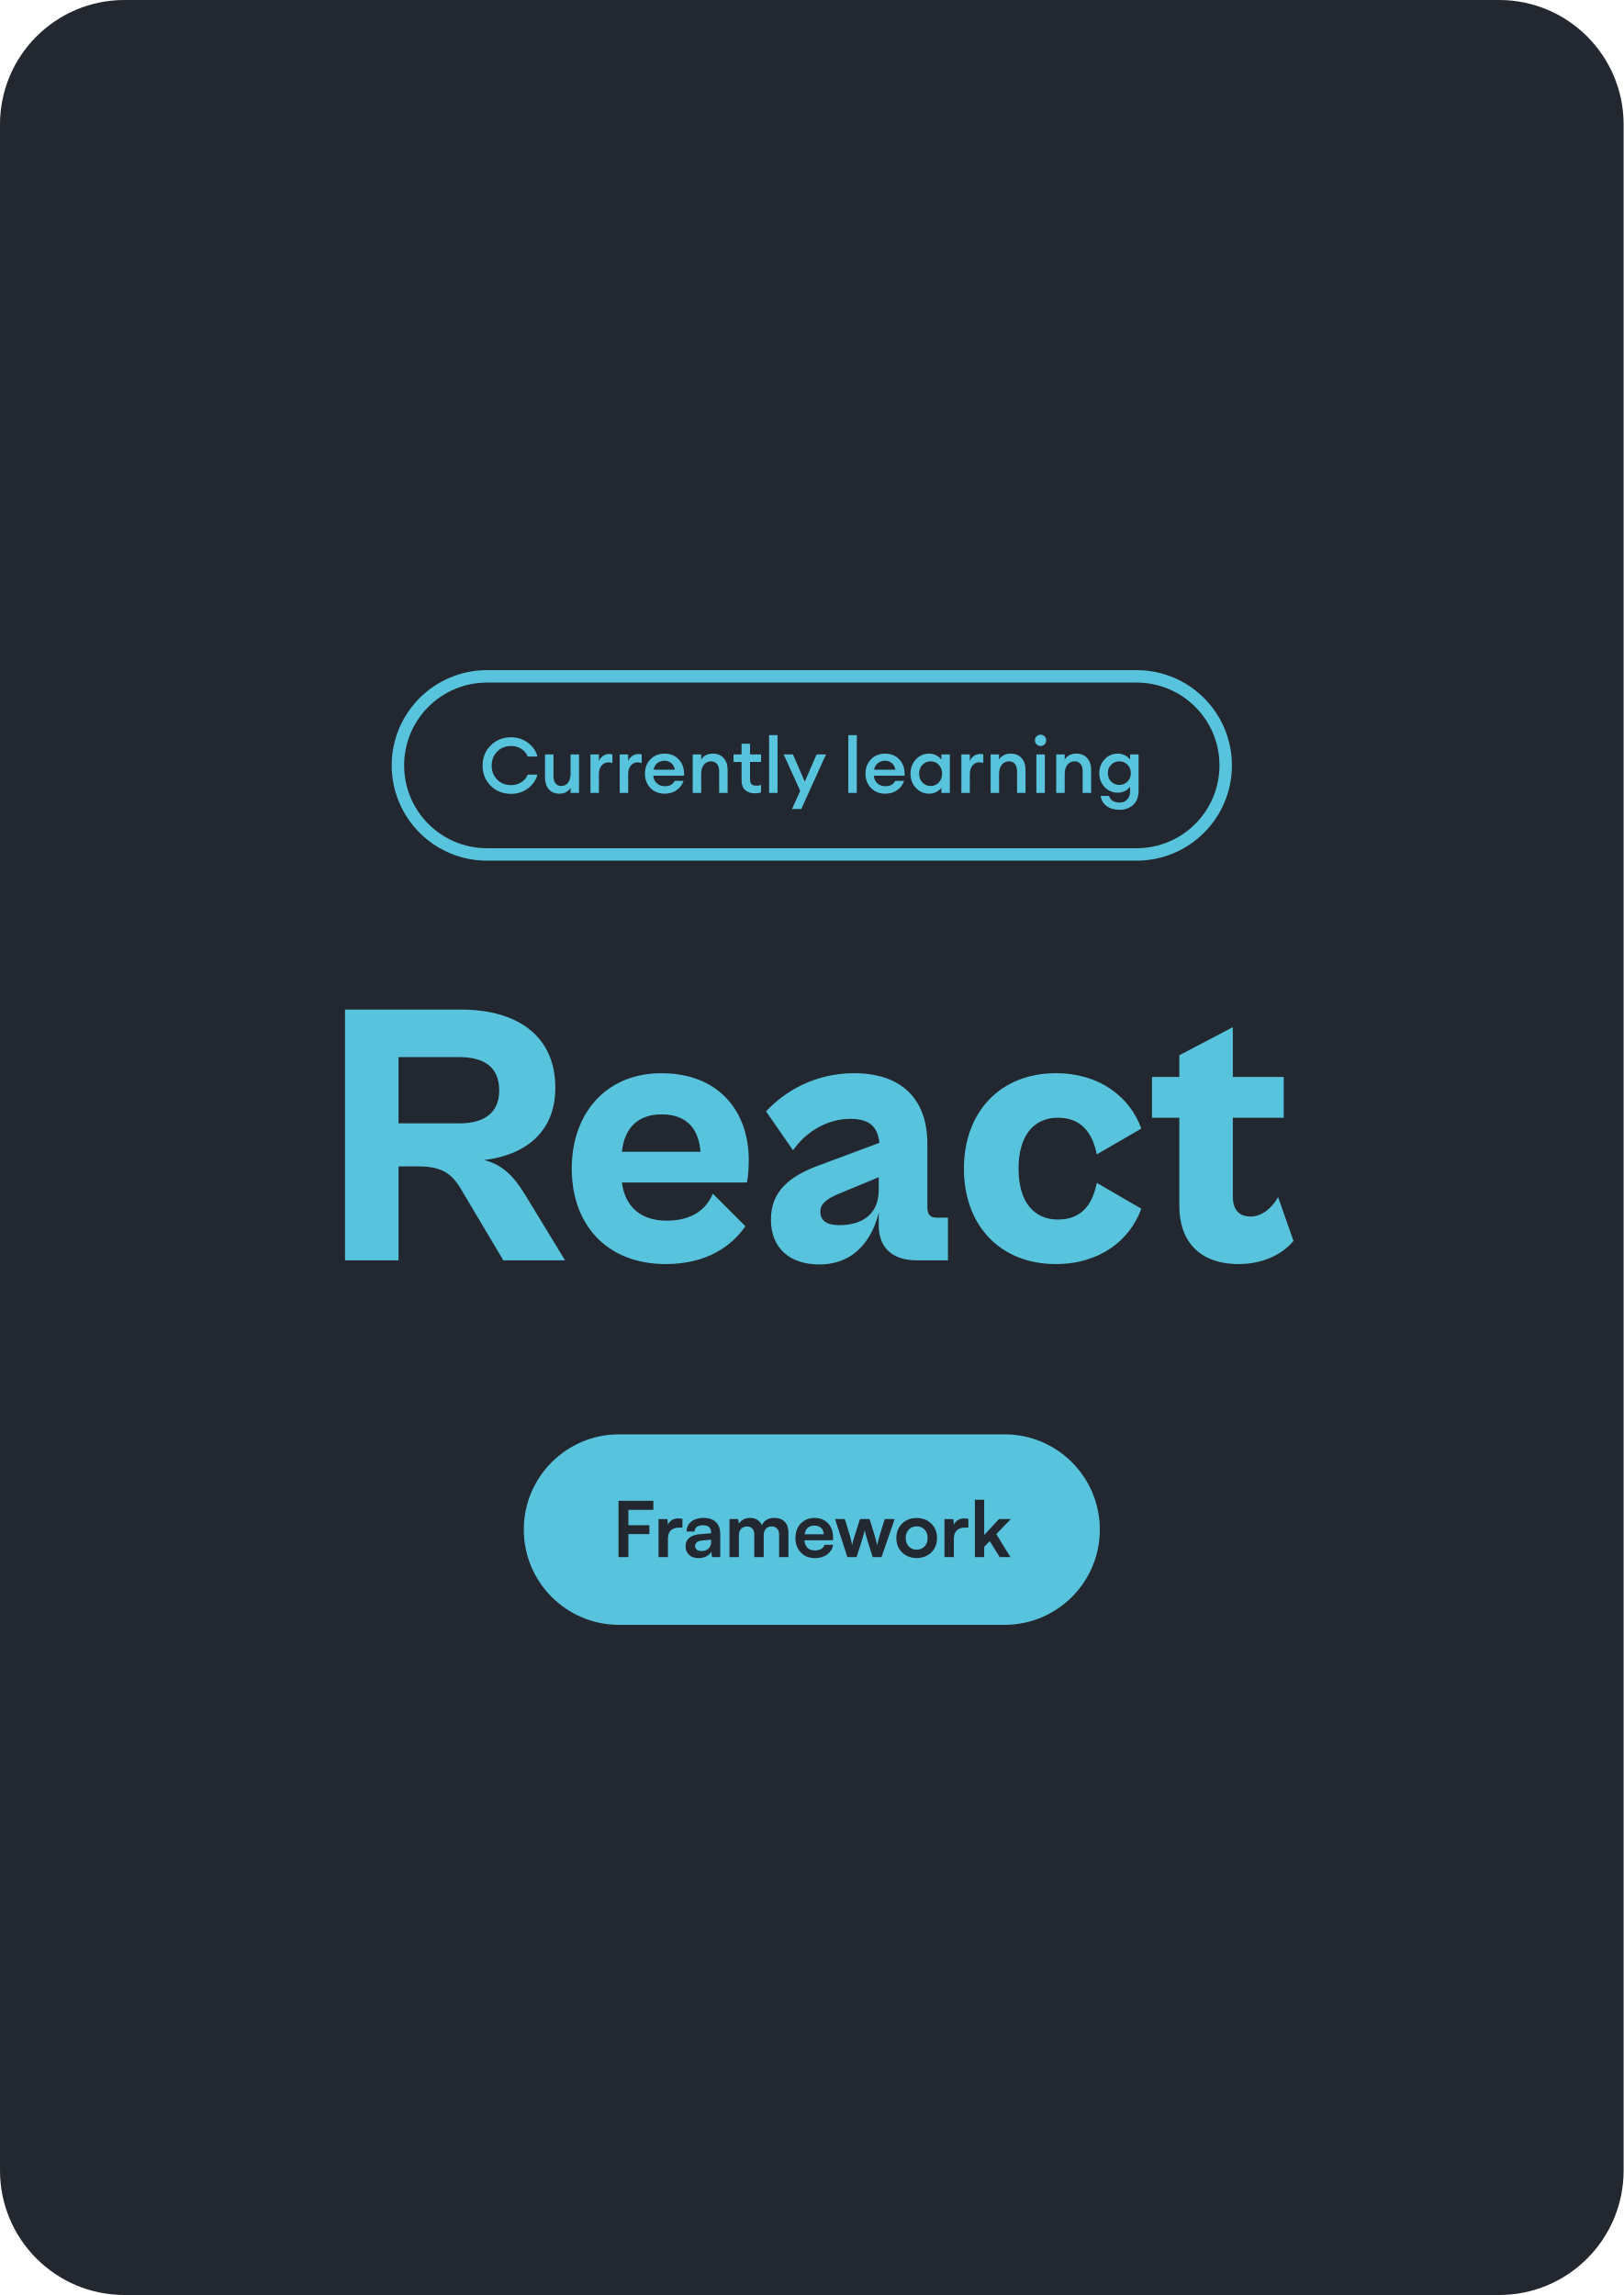
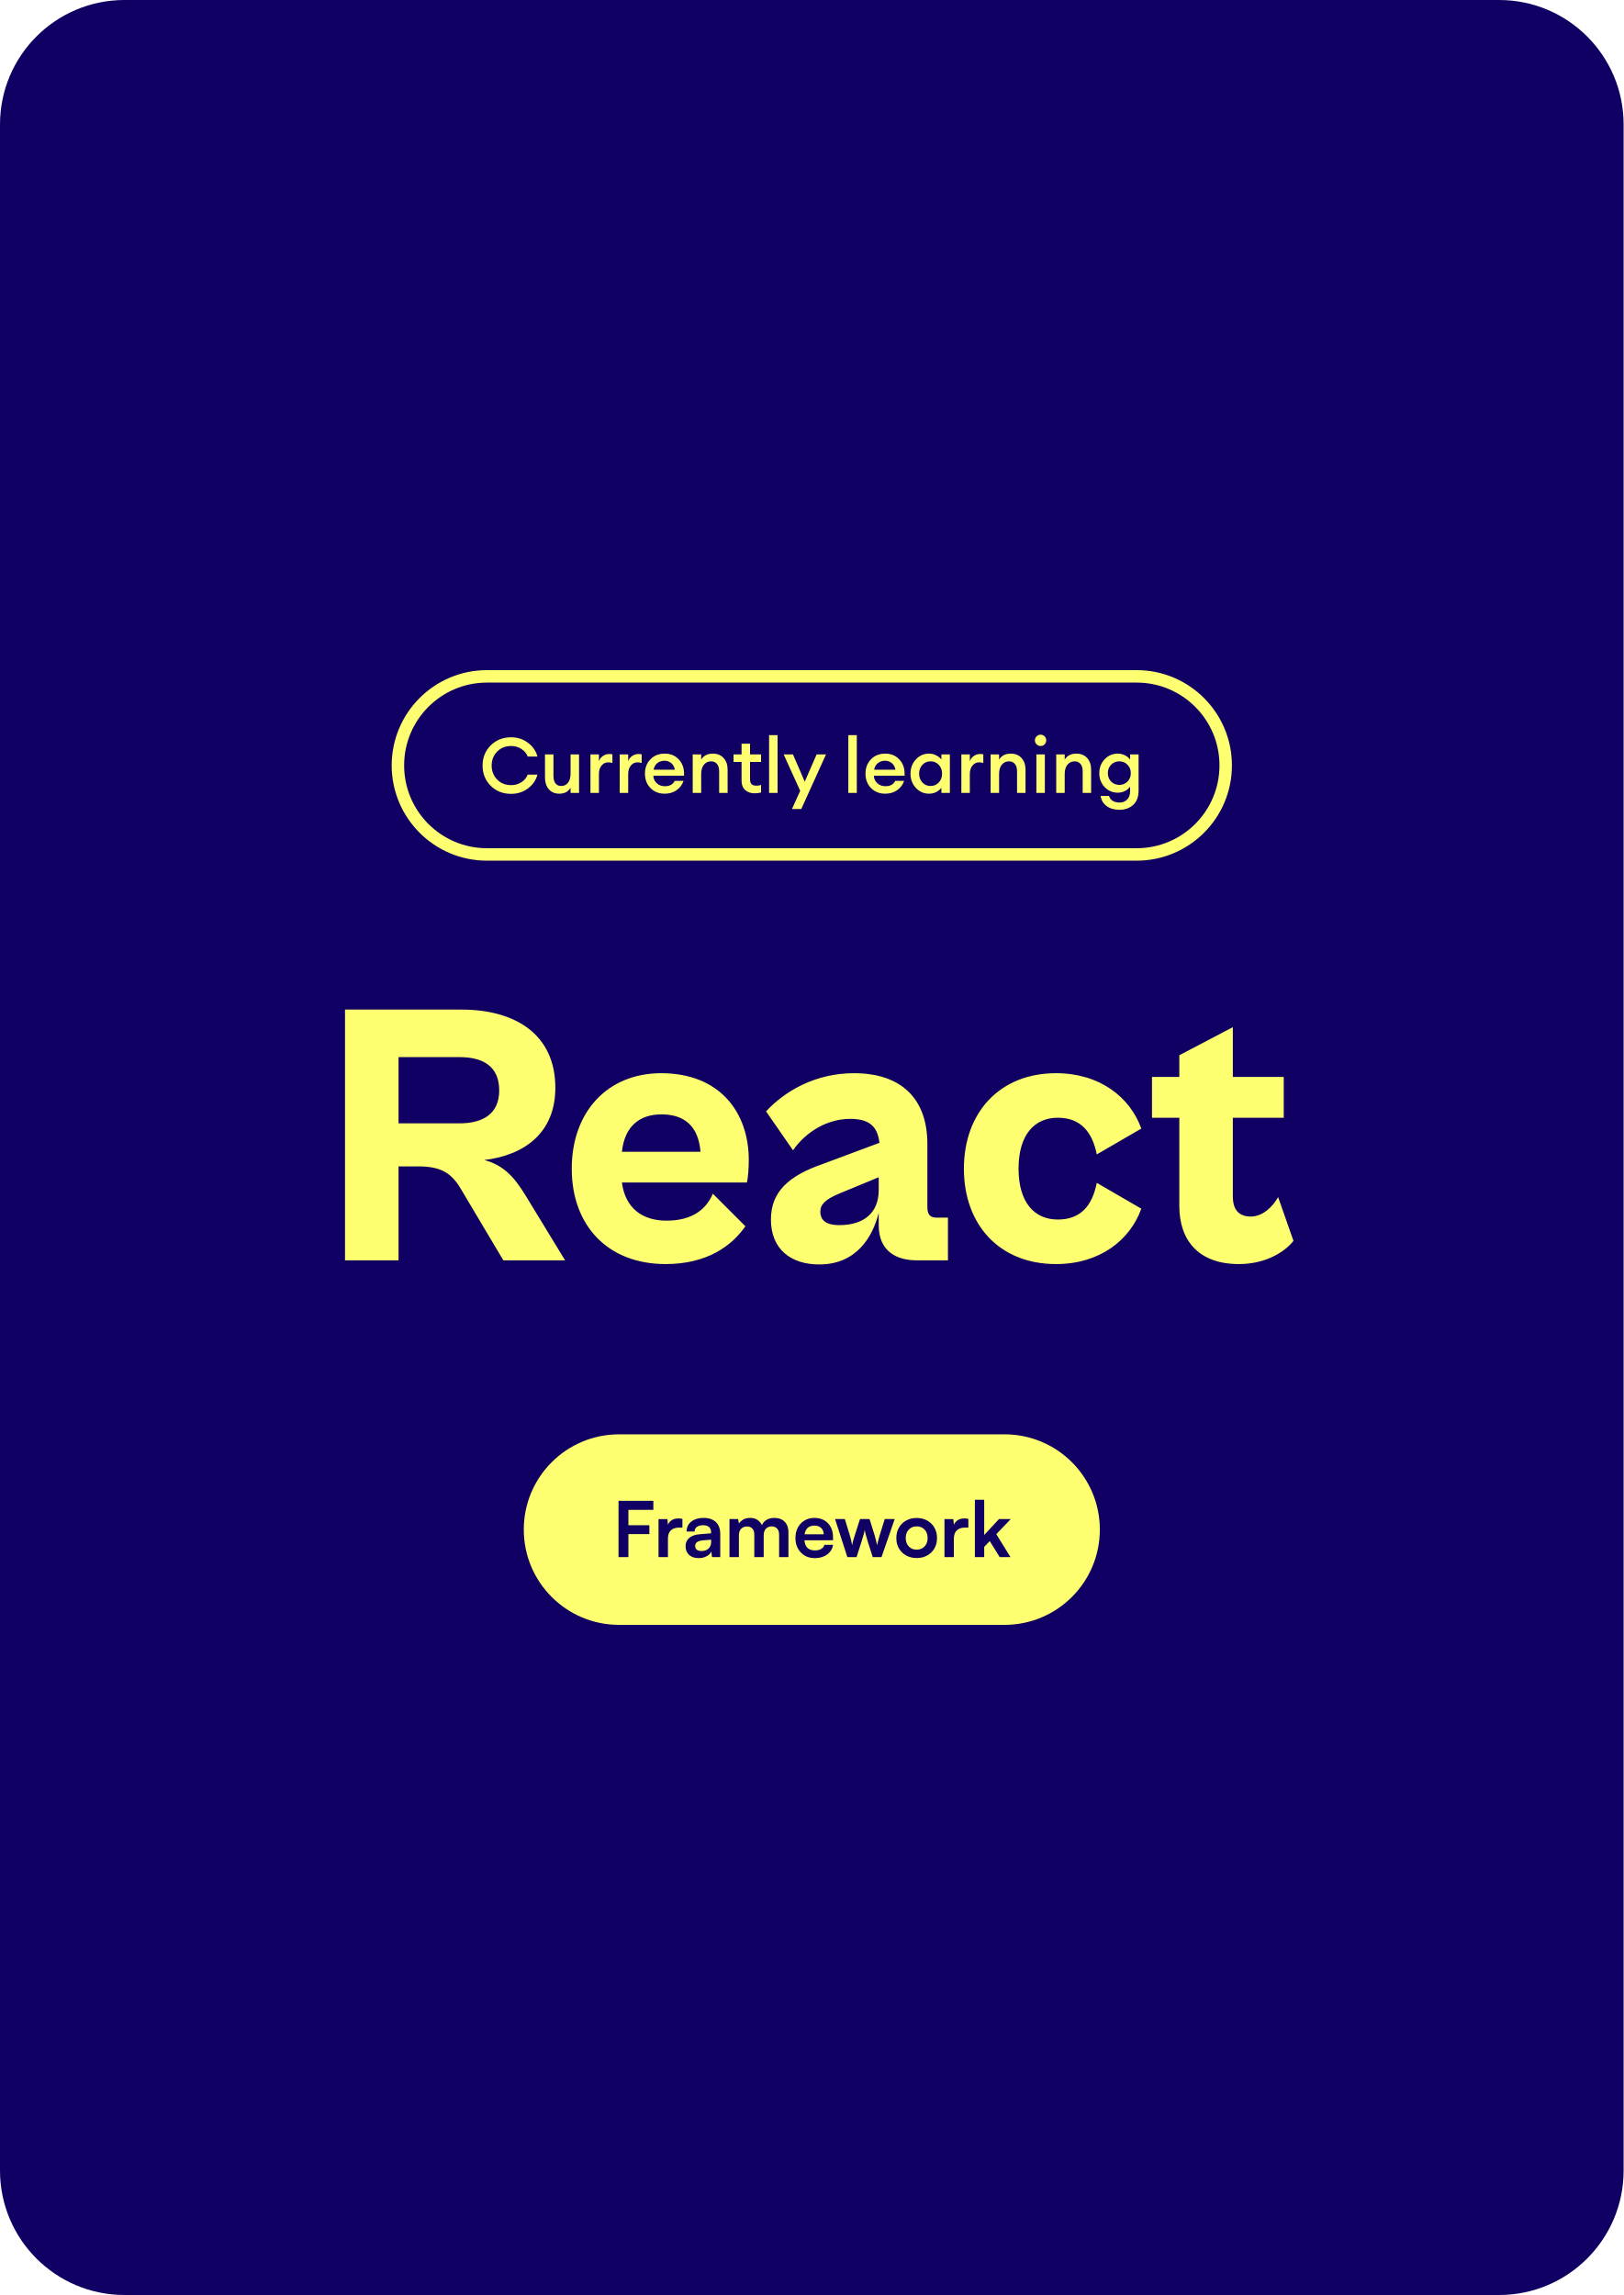
<svg xmlns="http://www.w3.org/2000/svg" width="295" height="417" viewBox="0 0 295 417" fill="none">
-   <rect width="295" height="417" rx="22.618" fill="#23272F" />
-   <rect x="72.298" y="122.895" width="150.403" height="32.356" rx="16.178" stroke="#58C3DC" stroke-width="2.262" />
-   <path d="M92.859 144.241C91.375 144.241 90.138 143.751 89.149 142.771C88.169 141.782 87.679 140.559 87.679 139.103C87.679 137.647 88.169 136.429 89.149 135.449C90.138 134.46 91.375 133.965 92.859 133.965C94.035 133.965 95.061 134.301 95.939 134.973C96.826 135.636 97.395 136.466 97.647 137.465H95.883C95.668 136.896 95.285 136.434 94.735 136.079C94.184 135.724 93.559 135.547 92.859 135.547C91.832 135.547 90.987 135.888 90.325 136.569C89.662 137.25 89.331 138.095 89.331 139.103C89.331 140.111 89.662 140.956 90.325 141.637C90.987 142.318 91.832 142.659 92.859 142.659C93.559 142.659 94.184 142.482 94.735 142.127C95.285 141.772 95.668 141.31 95.883 140.741H97.647C97.395 141.74 96.826 142.575 95.939 143.247C95.061 143.91 94.035 144.241 92.859 144.241ZM101.625 144.213C100.822 144.213 100.188 143.947 99.721 143.415C99.254 142.874 99.021 142.155 99.021 141.259V137.073H100.561V141.007C100.561 141.567 100.682 142.01 100.925 142.337C101.168 142.654 101.513 142.813 101.961 142.813C102.484 142.813 102.899 142.617 103.207 142.225C103.515 141.824 103.669 141.254 103.669 140.517V137.073H105.209V144.073H103.669V143.121C103.258 143.849 102.577 144.213 101.625 144.213ZM107.281 144.073V137.073H108.821V138.319C108.952 137.927 109.19 137.61 109.535 137.367C109.89 137.124 110.268 137.003 110.669 137.003C110.912 137.003 111.112 137.022 111.271 137.059V138.641C111.047 138.557 110.79 138.515 110.501 138.515C110.034 138.515 109.638 138.706 109.311 139.089C108.984 139.462 108.821 139.985 108.821 140.657V144.073H107.281ZM112.599 144.073V137.073H114.139V138.319C114.27 137.927 114.508 137.61 114.853 137.367C115.208 137.124 115.586 137.003 115.987 137.003C116.23 137.003 116.431 137.022 116.589 137.059V138.641C116.365 138.557 116.109 138.515 115.819 138.515C115.353 138.515 114.956 138.706 114.629 139.089C114.303 139.462 114.139 139.985 114.139 140.657V144.073H112.599ZM120.766 144.213C119.72 144.213 118.862 143.872 118.19 143.191C117.518 142.5 117.182 141.628 117.182 140.573C117.182 139.518 117.513 138.65 118.176 137.969C118.838 137.278 119.706 136.933 120.78 136.933C121.862 136.933 122.735 137.311 123.398 138.067C124.06 138.814 124.354 139.775 124.28 140.951H118.708C118.726 141.492 118.932 141.945 119.324 142.309C119.716 142.673 120.215 142.855 120.822 142.855C121.68 142.855 122.268 142.528 122.586 141.875H124.196C123.981 142.556 123.57 143.116 122.964 143.555C122.357 143.994 121.624 144.213 120.766 144.213ZM120.738 138.221C120.234 138.221 119.8 138.366 119.436 138.655C119.081 138.935 118.852 139.336 118.75 139.859H122.628C122.516 139.318 122.287 138.912 121.942 138.641C121.596 138.361 121.195 138.221 120.738 138.221ZM125.861 144.073V137.073H127.401V138.025C127.84 137.297 128.549 136.933 129.529 136.933C130.341 136.933 130.99 137.199 131.475 137.731C131.961 138.263 132.203 138.972 132.203 139.859V144.073H130.663V140.111C130.663 139.551 130.533 139.117 130.271 138.809C130.01 138.492 129.655 138.333 129.207 138.333C128.675 138.333 128.241 138.534 127.905 138.935C127.569 139.336 127.401 139.901 127.401 140.629V144.073H125.861ZM137.13 144.143C136.42 144.143 135.842 143.947 135.394 143.555C134.955 143.154 134.736 142.575 134.736 141.819V138.445H133.28V137.073H134.736V135.127H136.276V137.073H138.278V138.445H136.276V141.567C136.276 141.996 136.369 142.304 136.556 142.491C136.742 142.668 137.041 142.757 137.452 142.757C137.788 142.757 138.063 142.71 138.278 142.617V143.989C137.942 144.092 137.559 144.143 137.13 144.143ZM139.738 144.073V133.573H141.278V144.073H139.738ZM145.588 146.999H143.894L145.392 143.695L142.382 137.073H144.076L146.218 142.029L148.374 137.073H150.082L145.588 146.999ZM154.135 144.073V133.573H155.675V144.073H154.135ZM160.838 144.213C159.793 144.213 158.934 143.872 158.262 143.191C157.59 142.5 157.254 141.628 157.254 140.573C157.254 139.518 157.585 138.65 158.248 137.969C158.911 137.278 159.779 136.933 160.852 136.933C161.935 136.933 162.807 137.311 163.47 138.067C164.133 138.814 164.427 139.775 164.352 140.951H158.78C158.799 141.492 159.004 141.945 159.396 142.309C159.788 142.673 160.287 142.855 160.894 142.855C161.753 142.855 162.341 142.528 162.658 141.875H164.268C164.053 142.556 163.643 143.116 163.036 143.555C162.429 143.994 161.697 144.213 160.838 144.213ZM160.81 138.221C160.306 138.221 159.872 138.366 159.508 138.655C159.153 138.935 158.925 139.336 158.822 139.859H162.7C162.588 139.318 162.359 138.912 162.014 138.641C161.669 138.361 161.267 138.221 160.81 138.221ZM168.803 144.213C167.851 144.213 167.049 143.858 166.395 143.149C165.751 142.44 165.429 141.581 165.429 140.573C165.429 139.565 165.751 138.706 166.395 137.997C167.049 137.288 167.851 136.933 168.803 136.933C169.279 136.933 169.718 137.04 170.119 137.255C170.521 137.46 170.829 137.712 171.043 138.011V137.073H172.583V144.073H171.043V143.135C170.829 143.434 170.521 143.69 170.119 143.905C169.718 144.11 169.279 144.213 168.803 144.213ZM167.585 142.169C167.977 142.598 168.477 142.813 169.083 142.813C169.69 142.813 170.189 142.598 170.581 142.169C170.973 141.74 171.169 141.208 171.169 140.573C171.169 139.938 170.973 139.406 170.581 138.977C170.189 138.548 169.69 138.333 169.083 138.333C168.477 138.333 167.977 138.548 167.585 138.977C167.193 139.406 166.997 139.938 166.997 140.573C166.997 141.208 167.193 141.74 167.585 142.169ZM174.67 144.073V137.073H176.21V138.319C176.34 137.927 176.578 137.61 176.924 137.367C177.278 137.124 177.656 137.003 178.058 137.003C178.3 137.003 178.501 137.022 178.66 137.059V138.641C178.436 138.557 178.179 138.515 177.89 138.515C177.423 138.515 177.026 138.706 176.7 139.089C176.373 139.462 176.21 139.985 176.21 140.657V144.073H174.67ZM179.988 144.073V137.073H181.528V138.025C181.967 137.297 182.676 136.933 183.656 136.933C184.468 136.933 185.117 137.199 185.602 137.731C186.087 138.263 186.33 138.972 186.33 139.859V144.073H184.79V140.111C184.79 139.551 184.659 139.117 184.398 138.809C184.137 138.492 183.782 138.333 183.334 138.333C182.802 138.333 182.368 138.534 182.032 138.935C181.696 139.336 181.528 139.901 181.528 140.629V144.073H179.988ZM189.071 135.547C188.791 135.547 188.548 135.449 188.343 135.253C188.137 135.048 188.035 134.8 188.035 134.511C188.035 134.231 188.137 133.993 188.343 133.797C188.548 133.592 188.791 133.489 189.071 133.489C189.36 133.489 189.603 133.592 189.799 133.797C189.995 133.993 190.093 134.231 190.093 134.511C190.093 134.8 189.995 135.048 189.799 135.253C189.603 135.449 189.36 135.547 189.071 135.547ZM188.301 144.073V137.073H189.841V144.073H188.301ZM191.91 144.073V137.073H193.45V138.025C193.889 137.297 194.598 136.933 195.578 136.933C196.39 136.933 197.039 137.199 197.524 137.731C198.009 138.263 198.252 138.972 198.252 139.859V144.073H196.712V140.111C196.712 139.551 196.581 139.117 196.32 138.809C196.059 138.492 195.704 138.333 195.256 138.333C194.724 138.333 194.29 138.534 193.954 138.935C193.618 139.336 193.45 139.901 193.45 140.629V144.073H191.91ZM203.387 147.139C202.435 147.139 201.651 146.906 201.035 146.439C200.428 145.972 200.078 145.366 199.985 144.619H201.497C201.767 145.422 202.411 145.823 203.429 145.823C203.979 145.823 204.432 145.641 204.787 145.277C205.151 144.922 205.333 144.418 205.333 143.765V142.939C205.109 143.256 204.796 143.518 204.395 143.723C203.993 143.928 203.559 144.031 203.093 144.031C202.15 144.031 201.352 143.69 200.699 143.009C200.055 142.318 199.733 141.474 199.733 140.475C199.733 139.486 200.055 138.65 200.699 137.969C201.352 137.278 202.15 136.933 203.093 136.933C203.559 136.933 203.993 137.036 204.395 137.241C204.796 137.437 205.109 137.694 205.333 138.011V137.073H206.873V143.639C206.873 144.796 206.541 145.669 205.879 146.257C205.225 146.845 204.395 147.139 203.387 147.139ZM201.889 142.015C202.29 142.416 202.785 142.617 203.373 142.617C203.961 142.617 204.455 142.416 204.857 142.015C205.258 141.604 205.459 141.091 205.459 140.475C205.459 139.859 205.258 139.35 204.857 138.949C204.455 138.538 203.961 138.333 203.373 138.333C202.785 138.333 202.29 138.538 201.889 138.949C201.487 139.35 201.287 139.859 201.287 140.475C201.287 141.091 201.487 141.604 201.889 142.015Z" fill="#58C3DC" />
-   <path d="M72.41 229H62.686V183.44H83.834C93.694 183.44 100.902 187.996 100.902 197.652C100.902 205.744 95.394 209.892 87.982 210.776C91.586 211.728 93.49 213.972 95.462 217.168L102.67 229H91.45L83.766 216.08C81.998 213.02 79.958 211.932 75.946 211.932H72.41V229ZM83.494 192.076H72.41V204.112H83.494C87.71 204.112 90.702 202.412 90.702 198.128C90.702 193.708 87.71 192.076 83.494 192.076ZM120.951 229.68C110.343 229.68 103.883 222.608 103.883 212.34C103.883 202.072 110.343 195 120.135 195C130.743 195 136.047 202.072 136.047 210.776C136.047 212.204 135.911 214.108 135.707 214.856H112.995C113.607 219.548 116.735 221.792 121.087 221.792C125.779 221.792 128.295 219.752 129.519 216.896L135.435 222.812C132.919 226.416 128.431 229.68 120.951 229.68ZM120.203 202.48C116.055 202.48 113.471 204.792 112.995 209.28H127.275C126.935 204.86 124.555 202.48 120.203 202.48ZM148.844 229.748C143.676 229.748 140.072 226.96 140.072 221.588C140.072 216.556 143.268 213.632 149.592 211.456L159.792 207.648C159.452 204.86 158.16 203.296 154.488 203.296C150.272 203.296 146.396 205.676 144.084 209.008L139.188 201.936C142.52 198.332 148.028 195 155.168 195C163.6 195 168.496 199.488 168.496 207.852V219.276C168.496 220.772 169.04 221.248 170.264 221.248H172.236V229H166.524C162.92 229 159.656 227.368 159.656 222.608V220.364C158.568 224.716 155.644 229.748 148.844 229.748ZM149.048 220.16C149.048 221.724 150.136 222.608 152.448 222.608C157.072 222.608 159.656 220.296 159.656 216.216V213.904L152.584 216.828C149.932 217.916 149.048 218.868 149.048 220.16ZM191.863 229.68C181.595 229.68 175.135 222.54 175.135 212.34C175.135 202.208 181.595 195 191.863 195C199.819 195 205.327 199.352 207.367 205.064L199.275 209.756C198.459 205.608 196.283 203.092 192.203 203.092C187.919 203.092 185.063 206.22 185.063 212.34C185.063 218.46 187.919 221.588 192.203 221.588C196.351 221.588 198.459 219.072 199.275 214.924L207.367 219.616C205.327 225.328 199.819 229.68 191.863 229.68ZM225.086 229.68C217.742 229.68 214.274 225.328 214.274 219.14V203.092H209.31V195.68H214.274V191.736L223.998 186.636V195.68H233.246V203.092H223.998V217.372C223.998 220.092 225.358 221.044 227.262 221.044C229.37 221.044 231.206 219.344 232.226 217.508L235.014 225.464C233.586 227.3 230.186 229.68 225.086 229.68Z" fill="#58C3DC" />
-   <rect x="95.167" y="260.618" width="104.665" height="34.618" rx="17.309" fill="#58C3DC" />
-   <path d="M114.175 272.693V282.927H112.383V272.693H114.175ZM118.711 274.345H112.523V272.693H118.711V274.345ZM117.983 278.741H112.495V277.131H117.983V278.741ZM123.991 275.983V277.565H123.361C122.735 277.565 122.245 277.733 121.891 278.069C121.536 278.396 121.359 278.895 121.359 279.567V282.927H119.651V276.025H121.261L121.401 277.453H121.233C121.326 276.996 121.545 276.622 121.891 276.333C122.236 276.044 122.684 275.899 123.235 275.899C123.356 275.899 123.477 275.904 123.599 275.913C123.72 275.922 123.851 275.946 123.991 275.983ZM126.931 283.109C126.203 283.109 125.625 282.913 125.195 282.521C124.775 282.12 124.565 281.597 124.565 280.953C124.565 280.318 124.785 279.814 125.223 279.441C125.671 279.058 126.306 278.834 127.127 278.769L129.199 278.601V278.447C129.199 278.13 129.139 277.878 129.017 277.691C128.905 277.495 128.742 277.355 128.527 277.271C128.313 277.178 128.061 277.131 127.771 277.131C127.267 277.131 126.88 277.234 126.609 277.439C126.339 277.635 126.203 277.915 126.203 278.279H124.747C124.747 277.775 124.873 277.341 125.125 276.977C125.387 276.604 125.751 276.314 126.217 276.109C126.693 275.904 127.239 275.801 127.855 275.801C128.481 275.801 129.017 275.913 129.465 276.137C129.913 276.352 130.259 276.678 130.501 277.117C130.744 277.546 130.865 278.083 130.865 278.727V282.927H129.367L129.241 281.905C129.092 282.26 128.803 282.549 128.373 282.773C127.953 282.997 127.473 283.109 126.931 283.109ZM127.477 281.821C128.009 281.821 128.429 281.672 128.737 281.373C129.055 281.074 129.213 280.659 129.213 280.127V279.763L127.771 279.875C127.239 279.922 126.861 280.034 126.637 280.211C126.413 280.379 126.301 280.603 126.301 280.883C126.301 281.191 126.404 281.424 126.609 281.583C126.815 281.742 127.104 281.821 127.477 281.821ZM134.251 282.927H132.543V276.011H134.111L134.321 277.243L134.125 277.075C134.265 276.739 134.522 276.445 134.895 276.193C135.268 275.932 135.735 275.801 136.295 275.801C136.902 275.801 137.396 275.96 137.779 276.277C138.171 276.594 138.442 277.014 138.591 277.537H138.311C138.414 277.014 138.675 276.594 139.095 276.277C139.524 275.96 140.042 275.801 140.649 275.801C141.489 275.801 142.133 276.039 142.581 276.515C143.029 276.982 143.253 277.612 143.253 278.405V282.927H141.559V278.853C141.559 278.358 141.433 277.985 141.181 277.733C140.938 277.472 140.612 277.341 140.201 277.341C139.94 277.341 139.697 277.402 139.473 277.523C139.258 277.644 139.086 277.826 138.955 278.069C138.824 278.312 138.759 278.624 138.759 279.007V282.927H137.051V278.839C137.051 278.354 136.93 277.985 136.687 277.733C136.444 277.481 136.122 277.355 135.721 277.355C135.45 277.355 135.203 277.416 134.979 277.537C134.755 277.649 134.578 277.831 134.447 278.083C134.316 278.326 134.251 278.634 134.251 279.007V282.927ZM148.024 283.109C147.343 283.109 146.736 282.955 146.204 282.647C145.681 282.33 145.271 281.9 144.972 281.359C144.673 280.808 144.524 280.178 144.524 279.469C144.524 278.75 144.669 278.116 144.958 277.565C145.247 277.014 145.653 276.585 146.176 276.277C146.699 275.96 147.296 275.801 147.968 275.801C148.668 275.801 149.27 275.95 149.774 276.249C150.278 276.538 150.665 276.944 150.936 277.467C151.216 277.99 151.356 278.615 151.356 279.343V279.861L145.42 279.875L145.448 278.783H149.662C149.662 278.307 149.508 277.924 149.2 277.635C148.901 277.346 148.495 277.201 147.982 277.201C147.581 277.201 147.24 277.285 146.96 277.453C146.689 277.621 146.484 277.873 146.344 278.209C146.204 278.545 146.134 278.956 146.134 279.441C146.134 280.188 146.293 280.752 146.61 281.135C146.937 281.518 147.417 281.709 148.052 281.709C148.519 281.709 148.901 281.62 149.2 281.443C149.508 281.266 149.709 281.014 149.802 280.687H151.384C151.235 281.443 150.861 282.036 150.264 282.465C149.676 282.894 148.929 283.109 148.024 283.109ZM153.962 282.927L151.722 276.011H153.5L154.41 278.979C154.484 279.25 154.559 279.534 154.634 279.833C154.708 280.132 154.774 280.444 154.83 280.771C154.876 280.547 154.918 280.342 154.956 280.155C155.002 279.968 155.054 279.786 155.11 279.609C155.166 279.422 155.231 279.212 155.306 278.979L156.258 276.011H157.994L158.918 278.979C158.936 279.044 158.964 279.156 159.002 279.315C159.048 279.464 159.095 279.628 159.142 279.805C159.188 279.982 159.23 280.16 159.268 280.337C159.314 280.505 159.347 280.65 159.366 280.771C159.403 280.594 159.45 280.393 159.506 280.169C159.562 279.945 159.618 279.73 159.674 279.525C159.739 279.31 159.79 279.128 159.828 278.979L160.752 276.011H162.558L160.164 282.927H158.568L157.616 279.931C157.476 279.474 157.364 279.086 157.28 278.769C157.196 278.442 157.14 278.19 157.112 278.013C157.084 278.181 157.032 278.405 156.958 278.685C156.883 278.965 156.757 279.39 156.58 279.959L155.628 282.927H153.962ZM162.858 279.455C162.858 278.736 163.017 278.106 163.334 277.565C163.651 277.014 164.09 276.585 164.65 276.277C165.21 275.969 165.845 275.815 166.554 275.815C167.273 275.815 167.907 275.969 168.458 276.277C169.018 276.585 169.457 277.014 169.774 277.565C170.091 278.106 170.25 278.736 170.25 279.455C170.25 280.174 170.091 280.808 169.774 281.359C169.457 281.9 169.018 282.325 168.458 282.633C167.907 282.941 167.273 283.095 166.554 283.095C165.845 283.095 165.21 282.941 164.65 282.633C164.09 282.325 163.651 281.9 163.334 281.359C163.017 280.808 162.858 280.174 162.858 279.455ZM164.566 279.455C164.566 279.875 164.65 280.244 164.818 280.561C164.995 280.878 165.229 281.126 165.518 281.303C165.817 281.48 166.162 281.569 166.554 281.569C166.946 281.569 167.291 281.48 167.59 281.303C167.889 281.126 168.122 280.878 168.29 280.561C168.458 280.244 168.542 279.875 168.542 279.455C168.542 279.026 168.458 278.657 168.29 278.349C168.122 278.032 167.889 277.784 167.59 277.607C167.291 277.43 166.946 277.341 166.554 277.341C166.162 277.341 165.817 277.43 165.518 277.607C165.229 277.784 164.995 278.032 164.818 278.349C164.65 278.657 164.566 279.026 164.566 279.455ZM175.944 275.983V277.565H175.314C174.688 277.565 174.198 277.733 173.844 278.069C173.489 278.396 173.312 278.895 173.312 279.567V282.927H171.604V276.025H173.214L173.354 277.453H173.186C173.279 276.996 173.498 276.622 173.844 276.333C174.189 276.044 174.637 275.899 175.188 275.899C175.309 275.899 175.43 275.904 175.552 275.913C175.673 275.922 175.804 275.946 175.944 275.983ZM178.822 282.927H177.128V272.511H178.822V278.909L181.51 276.011H183.652L181.02 278.755L183.596 282.927H181.636L179.83 280.015L178.822 281.065V282.927Z" fill="#23272F" />
+   <rect width="295" height="417" rx="22.618" fill="#110063" />
+   <rect x="72.298" y="122.895" width="150.403" height="32.356" rx="16.178" stroke="#FEFF70" stroke-width="2.262" />
+   <path d="M92.859 144.241C91.375 144.241 90.138 143.751 89.149 142.771C88.169 141.782 87.679 140.559 87.679 139.103C87.679 137.647 88.169 136.429 89.149 135.449C90.138 134.46 91.375 133.965 92.859 133.965C94.035 133.965 95.061 134.301 95.939 134.973C96.826 135.636 97.395 136.466 97.647 137.465H95.883C95.668 136.896 95.285 136.434 94.735 136.079C94.184 135.724 93.559 135.547 92.859 135.547C91.832 135.547 90.987 135.888 90.325 136.569C89.662 137.25 89.331 138.095 89.331 139.103C89.331 140.111 89.662 140.956 90.325 141.637C90.987 142.318 91.832 142.659 92.859 142.659C93.559 142.659 94.184 142.482 94.735 142.127C95.285 141.772 95.668 141.31 95.883 140.741H97.647C97.395 141.74 96.826 142.575 95.939 143.247C95.061 143.91 94.035 144.241 92.859 144.241ZM101.625 144.213C100.822 144.213 100.188 143.947 99.721 143.415C99.254 142.874 99.021 142.155 99.021 141.259V137.073H100.561V141.007C100.561 141.567 100.682 142.01 100.925 142.337C101.168 142.654 101.513 142.813 101.961 142.813C102.484 142.813 102.899 142.617 103.207 142.225C103.515 141.824 103.669 141.254 103.669 140.517V137.073H105.209V144.073H103.669V143.121C103.258 143.849 102.577 144.213 101.625 144.213ZM107.281 144.073V137.073H108.821V138.319C108.952 137.927 109.19 137.61 109.535 137.367C109.89 137.124 110.268 137.003 110.669 137.003C110.912 137.003 111.112 137.022 111.271 137.059V138.641C111.047 138.557 110.79 138.515 110.501 138.515C110.034 138.515 109.638 138.706 109.311 139.089C108.984 139.462 108.821 139.985 108.821 140.657V144.073H107.281ZM112.599 144.073V137.073H114.139V138.319C114.27 137.927 114.508 137.61 114.853 137.367C115.208 137.124 115.586 137.003 115.987 137.003C116.23 137.003 116.431 137.022 116.589 137.059V138.641C116.365 138.557 116.109 138.515 115.819 138.515C115.353 138.515 114.956 138.706 114.629 139.089C114.303 139.462 114.139 139.985 114.139 140.657V144.073H112.599ZM120.766 144.213C119.72 144.213 118.862 143.872 118.19 143.191C117.518 142.5 117.182 141.628 117.182 140.573C117.182 139.518 117.513 138.65 118.176 137.969C118.838 137.278 119.706 136.933 120.78 136.933C121.862 136.933 122.735 137.311 123.398 138.067C124.06 138.814 124.354 139.775 124.28 140.951H118.708C118.726 141.492 118.932 141.945 119.324 142.309C119.716 142.673 120.215 142.855 120.822 142.855C121.68 142.855 122.268 142.528 122.586 141.875H124.196C123.981 142.556 123.57 143.116 122.964 143.555C122.357 143.994 121.624 144.213 120.766 144.213ZM120.738 138.221C120.234 138.221 119.8 138.366 119.436 138.655C119.081 138.935 118.852 139.336 118.75 139.859H122.628C122.516 139.318 122.287 138.912 121.942 138.641C121.596 138.361 121.195 138.221 120.738 138.221ZM125.861 144.073V137.073H127.401V138.025C127.84 137.297 128.549 136.933 129.529 136.933C130.341 136.933 130.99 137.199 131.475 137.731C131.961 138.263 132.203 138.972 132.203 139.859V144.073H130.663V140.111C130.663 139.551 130.533 139.117 130.271 138.809C130.01 138.492 129.655 138.333 129.207 138.333C128.675 138.333 128.241 138.534 127.905 138.935C127.569 139.336 127.401 139.901 127.401 140.629V144.073H125.861ZM137.13 144.143C136.42 144.143 135.842 143.947 135.394 143.555C134.955 143.154 134.736 142.575 134.736 141.819V138.445H133.28V137.073H134.736V135.127H136.276V137.073H138.278V138.445H136.276V141.567C136.276 141.996 136.369 142.304 136.556 142.491C136.742 142.668 137.041 142.757 137.452 142.757C137.788 142.757 138.063 142.71 138.278 142.617V143.989C137.942 144.092 137.559 144.143 137.13 144.143ZM139.738 144.073V133.573H141.278V144.073H139.738ZM145.588 146.999H143.894L145.392 143.695L142.382 137.073H144.076L146.218 142.029L148.374 137.073H150.082L145.588 146.999ZM154.135 144.073V133.573H155.675V144.073H154.135ZM160.838 144.213C159.793 144.213 158.934 143.872 158.262 143.191C157.59 142.5 157.254 141.628 157.254 140.573C157.254 139.518 157.585 138.65 158.248 137.969C158.911 137.278 159.779 136.933 160.852 136.933C161.935 136.933 162.807 137.311 163.47 138.067C164.133 138.814 164.427 139.775 164.352 140.951H158.78C158.799 141.492 159.004 141.945 159.396 142.309C159.788 142.673 160.287 142.855 160.894 142.855C161.753 142.855 162.341 142.528 162.658 141.875H164.268C164.053 142.556 163.643 143.116 163.036 143.555C162.429 143.994 161.697 144.213 160.838 144.213ZM160.81 138.221C160.306 138.221 159.872 138.366 159.508 138.655C159.153 138.935 158.925 139.336 158.822 139.859H162.7C162.588 139.318 162.359 138.912 162.014 138.641C161.669 138.361 161.267 138.221 160.81 138.221ZM168.803 144.213C167.851 144.213 167.049 143.858 166.395 143.149C165.751 142.44 165.429 141.581 165.429 140.573C165.429 139.565 165.751 138.706 166.395 137.997C167.049 137.288 167.851 136.933 168.803 136.933C169.279 136.933 169.718 137.04 170.119 137.255C170.521 137.46 170.829 137.712 171.043 138.011V137.073H172.583V144.073H171.043V143.135C170.829 143.434 170.521 143.69 170.119 143.905C169.718 144.11 169.279 144.213 168.803 144.213ZM167.585 142.169C167.977 142.598 168.477 142.813 169.083 142.813C169.69 142.813 170.189 142.598 170.581 142.169C170.973 141.74 171.169 141.208 171.169 140.573C171.169 139.938 170.973 139.406 170.581 138.977C170.189 138.548 169.69 138.333 169.083 138.333C168.477 138.333 167.977 138.548 167.585 138.977C167.193 139.406 166.997 139.938 166.997 140.573C166.997 141.208 167.193 141.74 167.585 142.169ZM174.67 144.073V137.073H176.21V138.319C176.34 137.927 176.578 137.61 176.924 137.367C177.278 137.124 177.656 137.003 178.058 137.003C178.3 137.003 178.501 137.022 178.66 137.059V138.641C178.436 138.557 178.179 138.515 177.89 138.515C177.423 138.515 177.026 138.706 176.7 139.089C176.373 139.462 176.21 139.985 176.21 140.657V144.073H174.67ZM179.988 144.073V137.073H181.528V138.025C181.967 137.297 182.676 136.933 183.656 136.933C184.468 136.933 185.117 137.199 185.602 137.731C186.087 138.263 186.33 138.972 186.33 139.859V144.073H184.79V140.111C184.79 139.551 184.659 139.117 184.398 138.809C184.137 138.492 183.782 138.333 183.334 138.333C182.802 138.333 182.368 138.534 182.032 138.935C181.696 139.336 181.528 139.901 181.528 140.629V144.073H179.988ZM189.071 135.547C188.791 135.547 188.548 135.449 188.343 135.253C188.137 135.048 188.035 134.8 188.035 134.511C188.035 134.231 188.137 133.993 188.343 133.797C188.548 133.592 188.791 133.489 189.071 133.489C189.36 133.489 189.603 133.592 189.799 133.797C189.995 133.993 190.093 134.231 190.093 134.511C190.093 134.8 189.995 135.048 189.799 135.253C189.603 135.449 189.36 135.547 189.071 135.547ZM188.301 144.073V137.073H189.841V144.073H188.301ZM191.91 144.073V137.073H193.45V138.025C193.889 137.297 194.598 136.933 195.578 136.933C196.39 136.933 197.039 137.199 197.524 137.731C198.009 138.263 198.252 138.972 198.252 139.859V144.073H196.712V140.111C196.712 139.551 196.581 139.117 196.32 138.809C196.059 138.492 195.704 138.333 195.256 138.333C194.724 138.333 194.29 138.534 193.954 138.935C193.618 139.336 193.45 139.901 193.45 140.629V144.073H191.91ZM203.387 147.139C202.435 147.139 201.651 146.906 201.035 146.439C200.428 145.972 200.078 145.366 199.985 144.619H201.497C201.767 145.422 202.411 145.823 203.429 145.823C203.979 145.823 204.432 145.641 204.787 145.277C205.151 144.922 205.333 144.418 205.333 143.765V142.939C205.109 143.256 204.796 143.518 204.395 143.723C203.993 143.928 203.559 144.031 203.093 144.031C202.15 144.031 201.352 143.69 200.699 143.009C200.055 142.318 199.733 141.474 199.733 140.475C199.733 139.486 200.055 138.65 200.699 137.969C201.352 137.278 202.15 136.933 203.093 136.933C203.559 136.933 203.993 137.036 204.395 137.241C204.796 137.437 205.109 137.694 205.333 138.011V137.073H206.873V143.639C206.873 144.796 206.541 145.669 205.879 146.257C205.225 146.845 204.395 147.139 203.387 147.139ZM201.889 142.015C202.29 142.416 202.785 142.617 203.373 142.617C203.961 142.617 204.455 142.416 204.857 142.015C205.258 141.604 205.459 141.091 205.459 140.475C205.459 139.859 205.258 139.35 204.857 138.949C204.455 138.538 203.961 138.333 203.373 138.333C202.785 138.333 202.29 138.538 201.889 138.949C201.487 139.35 201.287 139.859 201.287 140.475C201.287 141.091 201.487 141.604 201.889 142.015Z" fill="#FEFF70" />
+   <path d="M72.41 229H62.686V183.44H83.834C93.694 183.44 100.902 187.996 100.902 197.652C100.902 205.744 95.394 209.892 87.982 210.776C91.586 211.728 93.49 213.972 95.462 217.168L102.67 229H91.45L83.766 216.08C81.998 213.02 79.958 211.932 75.946 211.932H72.41V229ZM83.494 192.076H72.41V204.112H83.494C87.71 204.112 90.702 202.412 90.702 198.128C90.702 193.708 87.71 192.076 83.494 192.076ZM120.951 229.68C110.343 229.68 103.883 222.608 103.883 212.34C103.883 202.072 110.343 195 120.135 195C130.743 195 136.047 202.072 136.047 210.776C136.047 212.204 135.911 214.108 135.707 214.856H112.995C113.607 219.548 116.735 221.792 121.087 221.792C125.779 221.792 128.295 219.752 129.519 216.896L135.435 222.812C132.919 226.416 128.431 229.68 120.951 229.68ZM120.203 202.48C116.055 202.48 113.471 204.792 112.995 209.28H127.275C126.935 204.86 124.555 202.48 120.203 202.48ZM148.844 229.748C143.676 229.748 140.072 226.96 140.072 221.588C140.072 216.556 143.268 213.632 149.592 211.456L159.792 207.648C159.452 204.86 158.16 203.296 154.488 203.296C150.272 203.296 146.396 205.676 144.084 209.008L139.188 201.936C142.52 198.332 148.028 195 155.168 195C163.6 195 168.496 199.488 168.496 207.852V219.276C168.496 220.772 169.04 221.248 170.264 221.248H172.236V229H166.524C162.92 229 159.656 227.368 159.656 222.608V220.364C158.568 224.716 155.644 229.748 148.844 229.748ZM149.048 220.16C149.048 221.724 150.136 222.608 152.448 222.608C157.072 222.608 159.656 220.296 159.656 216.216V213.904L152.584 216.828C149.932 217.916 149.048 218.868 149.048 220.16ZM191.863 229.68C181.595 229.68 175.135 222.54 175.135 212.34C175.135 202.208 181.595 195 191.863 195C199.819 195 205.327 199.352 207.367 205.064L199.275 209.756C198.459 205.608 196.283 203.092 192.203 203.092C187.919 203.092 185.063 206.22 185.063 212.34C185.063 218.46 187.919 221.588 192.203 221.588C196.351 221.588 198.459 219.072 199.275 214.924L207.367 219.616C205.327 225.328 199.819 229.68 191.863 229.68ZM225.086 229.68C217.742 229.68 214.274 225.328 214.274 219.14V203.092H209.31V195.68H214.274V191.736L223.998 186.636V195.68H233.246V203.092H223.998V217.372C223.998 220.092 225.358 221.044 227.262 221.044C229.37 221.044 231.206 219.344 232.226 217.508L235.014 225.464C233.586 227.3 230.186 229.68 225.086 229.68Z" fill="#FEFF70" />
+   <rect x="95.167" y="260.618" width="104.665" height="34.618" rx="17.309" fill="#FEFF70" />
+   <path d="M114.175 272.693V282.927H112.383V272.693H114.175ZM118.711 274.345H112.523V272.693H118.711V274.345ZM117.983 278.741H112.495V277.131H117.983V278.741ZM123.991 275.983V277.565H123.361C122.735 277.565 122.245 277.733 121.891 278.069C121.536 278.396 121.359 278.895 121.359 279.567V282.927H119.651V276.025H121.261L121.401 277.453H121.233C121.326 276.996 121.545 276.622 121.891 276.333C122.236 276.044 122.684 275.899 123.235 275.899C123.356 275.899 123.477 275.904 123.599 275.913C123.72 275.922 123.851 275.946 123.991 275.983ZM126.931 283.109C126.203 283.109 125.625 282.913 125.195 282.521C124.775 282.12 124.565 281.597 124.565 280.953C124.565 280.318 124.785 279.814 125.223 279.441C125.671 279.058 126.306 278.834 127.127 278.769L129.199 278.601V278.447C129.199 278.13 129.139 277.878 129.017 277.691C128.905 277.495 128.742 277.355 128.527 277.271C128.313 277.178 128.061 277.131 127.771 277.131C127.267 277.131 126.88 277.234 126.609 277.439C126.339 277.635 126.203 277.915 126.203 278.279H124.747C124.747 277.775 124.873 277.341 125.125 276.977C125.387 276.604 125.751 276.314 126.217 276.109C126.693 275.904 127.239 275.801 127.855 275.801C128.481 275.801 129.017 275.913 129.465 276.137C129.913 276.352 130.259 276.678 130.501 277.117C130.744 277.546 130.865 278.083 130.865 278.727V282.927H129.367L129.241 281.905C129.092 282.26 128.803 282.549 128.373 282.773C127.953 282.997 127.473 283.109 126.931 283.109ZM127.477 281.821C128.009 281.821 128.429 281.672 128.737 281.373C129.055 281.074 129.213 280.659 129.213 280.127V279.763L127.771 279.875C127.239 279.922 126.861 280.034 126.637 280.211C126.413 280.379 126.301 280.603 126.301 280.883C126.301 281.191 126.404 281.424 126.609 281.583C126.815 281.742 127.104 281.821 127.477 281.821ZM134.251 282.927H132.543V276.011H134.111L134.321 277.243L134.125 277.075C134.265 276.739 134.522 276.445 134.895 276.193C135.268 275.932 135.735 275.801 136.295 275.801C136.902 275.801 137.396 275.96 137.779 276.277C138.171 276.594 138.442 277.014 138.591 277.537H138.311C138.414 277.014 138.675 276.594 139.095 276.277C139.524 275.96 140.042 275.801 140.649 275.801C141.489 275.801 142.133 276.039 142.581 276.515C143.029 276.982 143.253 277.612 143.253 278.405V282.927H141.559V278.853C141.559 278.358 141.433 277.985 141.181 277.733C140.938 277.472 140.612 277.341 140.201 277.341C139.94 277.341 139.697 277.402 139.473 277.523C139.258 277.644 139.086 277.826 138.955 278.069C138.824 278.312 138.759 278.624 138.759 279.007V282.927H137.051V278.839C137.051 278.354 136.93 277.985 136.687 277.733C136.444 277.481 136.122 277.355 135.721 277.355C135.45 277.355 135.203 277.416 134.979 277.537C134.755 277.649 134.578 277.831 134.447 278.083C134.316 278.326 134.251 278.634 134.251 279.007V282.927ZM148.024 283.109C147.343 283.109 146.736 282.955 146.204 282.647C145.681 282.33 145.271 281.9 144.972 281.359C144.673 280.808 144.524 280.178 144.524 279.469C144.524 278.75 144.669 278.116 144.958 277.565C145.247 277.014 145.653 276.585 146.176 276.277C146.699 275.96 147.296 275.801 147.968 275.801C148.668 275.801 149.27 275.95 149.774 276.249C150.278 276.538 150.665 276.944 150.936 277.467C151.216 277.99 151.356 278.615 151.356 279.343V279.861L145.42 279.875L145.448 278.783H149.662C149.662 278.307 149.508 277.924 149.2 277.635C148.901 277.346 148.495 277.201 147.982 277.201C147.581 277.201 147.24 277.285 146.96 277.453C146.689 277.621 146.484 277.873 146.344 278.209C146.204 278.545 146.134 278.956 146.134 279.441C146.134 280.188 146.293 280.752 146.61 281.135C146.937 281.518 147.417 281.709 148.052 281.709C148.519 281.709 148.901 281.62 149.2 281.443C149.508 281.266 149.709 281.014 149.802 280.687H151.384C151.235 281.443 150.861 282.036 150.264 282.465C149.676 282.894 148.929 283.109 148.024 283.109ZM153.962 282.927L151.722 276.011H153.5L154.41 278.979C154.484 279.25 154.559 279.534 154.634 279.833C154.708 280.132 154.774 280.444 154.83 280.771C154.876 280.547 154.918 280.342 154.956 280.155C155.002 279.968 155.054 279.786 155.11 279.609C155.166 279.422 155.231 279.212 155.306 278.979L156.258 276.011H157.994L158.918 278.979C158.936 279.044 158.964 279.156 159.002 279.315C159.048 279.464 159.095 279.628 159.142 279.805C159.188 279.982 159.23 280.16 159.268 280.337C159.314 280.505 159.347 280.65 159.366 280.771C159.403 280.594 159.45 280.393 159.506 280.169C159.562 279.945 159.618 279.73 159.674 279.525C159.739 279.31 159.79 279.128 159.828 278.979L160.752 276.011H162.558L160.164 282.927H158.568L157.616 279.931C157.476 279.474 157.364 279.086 157.28 278.769C157.196 278.442 157.14 278.19 157.112 278.013C157.084 278.181 157.032 278.405 156.958 278.685C156.883 278.965 156.757 279.39 156.58 279.959L155.628 282.927H153.962ZM162.858 279.455C162.858 278.736 163.017 278.106 163.334 277.565C163.651 277.014 164.09 276.585 164.65 276.277C165.21 275.969 165.845 275.815 166.554 275.815C167.273 275.815 167.907 275.969 168.458 276.277C169.018 276.585 169.457 277.014 169.774 277.565C170.091 278.106 170.25 278.736 170.25 279.455C170.25 280.174 170.091 280.808 169.774 281.359C169.457 281.9 169.018 282.325 168.458 282.633C167.907 282.941 167.273 283.095 166.554 283.095C165.845 283.095 165.21 282.941 164.65 282.633C164.09 282.325 163.651 281.9 163.334 281.359C163.017 280.808 162.858 280.174 162.858 279.455ZM164.566 279.455C164.566 279.875 164.65 280.244 164.818 280.561C164.995 280.878 165.229 281.126 165.518 281.303C165.817 281.48 166.162 281.569 166.554 281.569C166.946 281.569 167.291 281.48 167.59 281.303C167.889 281.126 168.122 280.878 168.29 280.561C168.458 280.244 168.542 279.875 168.542 279.455C168.542 279.026 168.458 278.657 168.29 278.349C168.122 278.032 167.889 277.784 167.59 277.607C167.291 277.43 166.946 277.341 166.554 277.341C166.162 277.341 165.817 277.43 165.518 277.607C165.229 277.784 164.995 278.032 164.818 278.349C164.65 278.657 164.566 279.026 164.566 279.455ZM175.944 275.983V277.565H175.314C174.688 277.565 174.198 277.733 173.844 278.069C173.489 278.396 173.312 278.895 173.312 279.567V282.927H171.604V276.025H173.214L173.354 277.453H173.186C173.279 276.996 173.498 276.622 173.844 276.333C174.189 276.044 174.637 275.899 175.188 275.899C175.309 275.899 175.43 275.904 175.552 275.913C175.673 275.922 175.804 275.946 175.944 275.983ZM178.822 282.927H177.128V272.511H178.822V278.909L181.51 276.011H183.652L181.02 278.755L183.596 282.927H181.636L179.83 280.015L178.822 281.065V282.927Z" fill="#110063" />
</svg>
